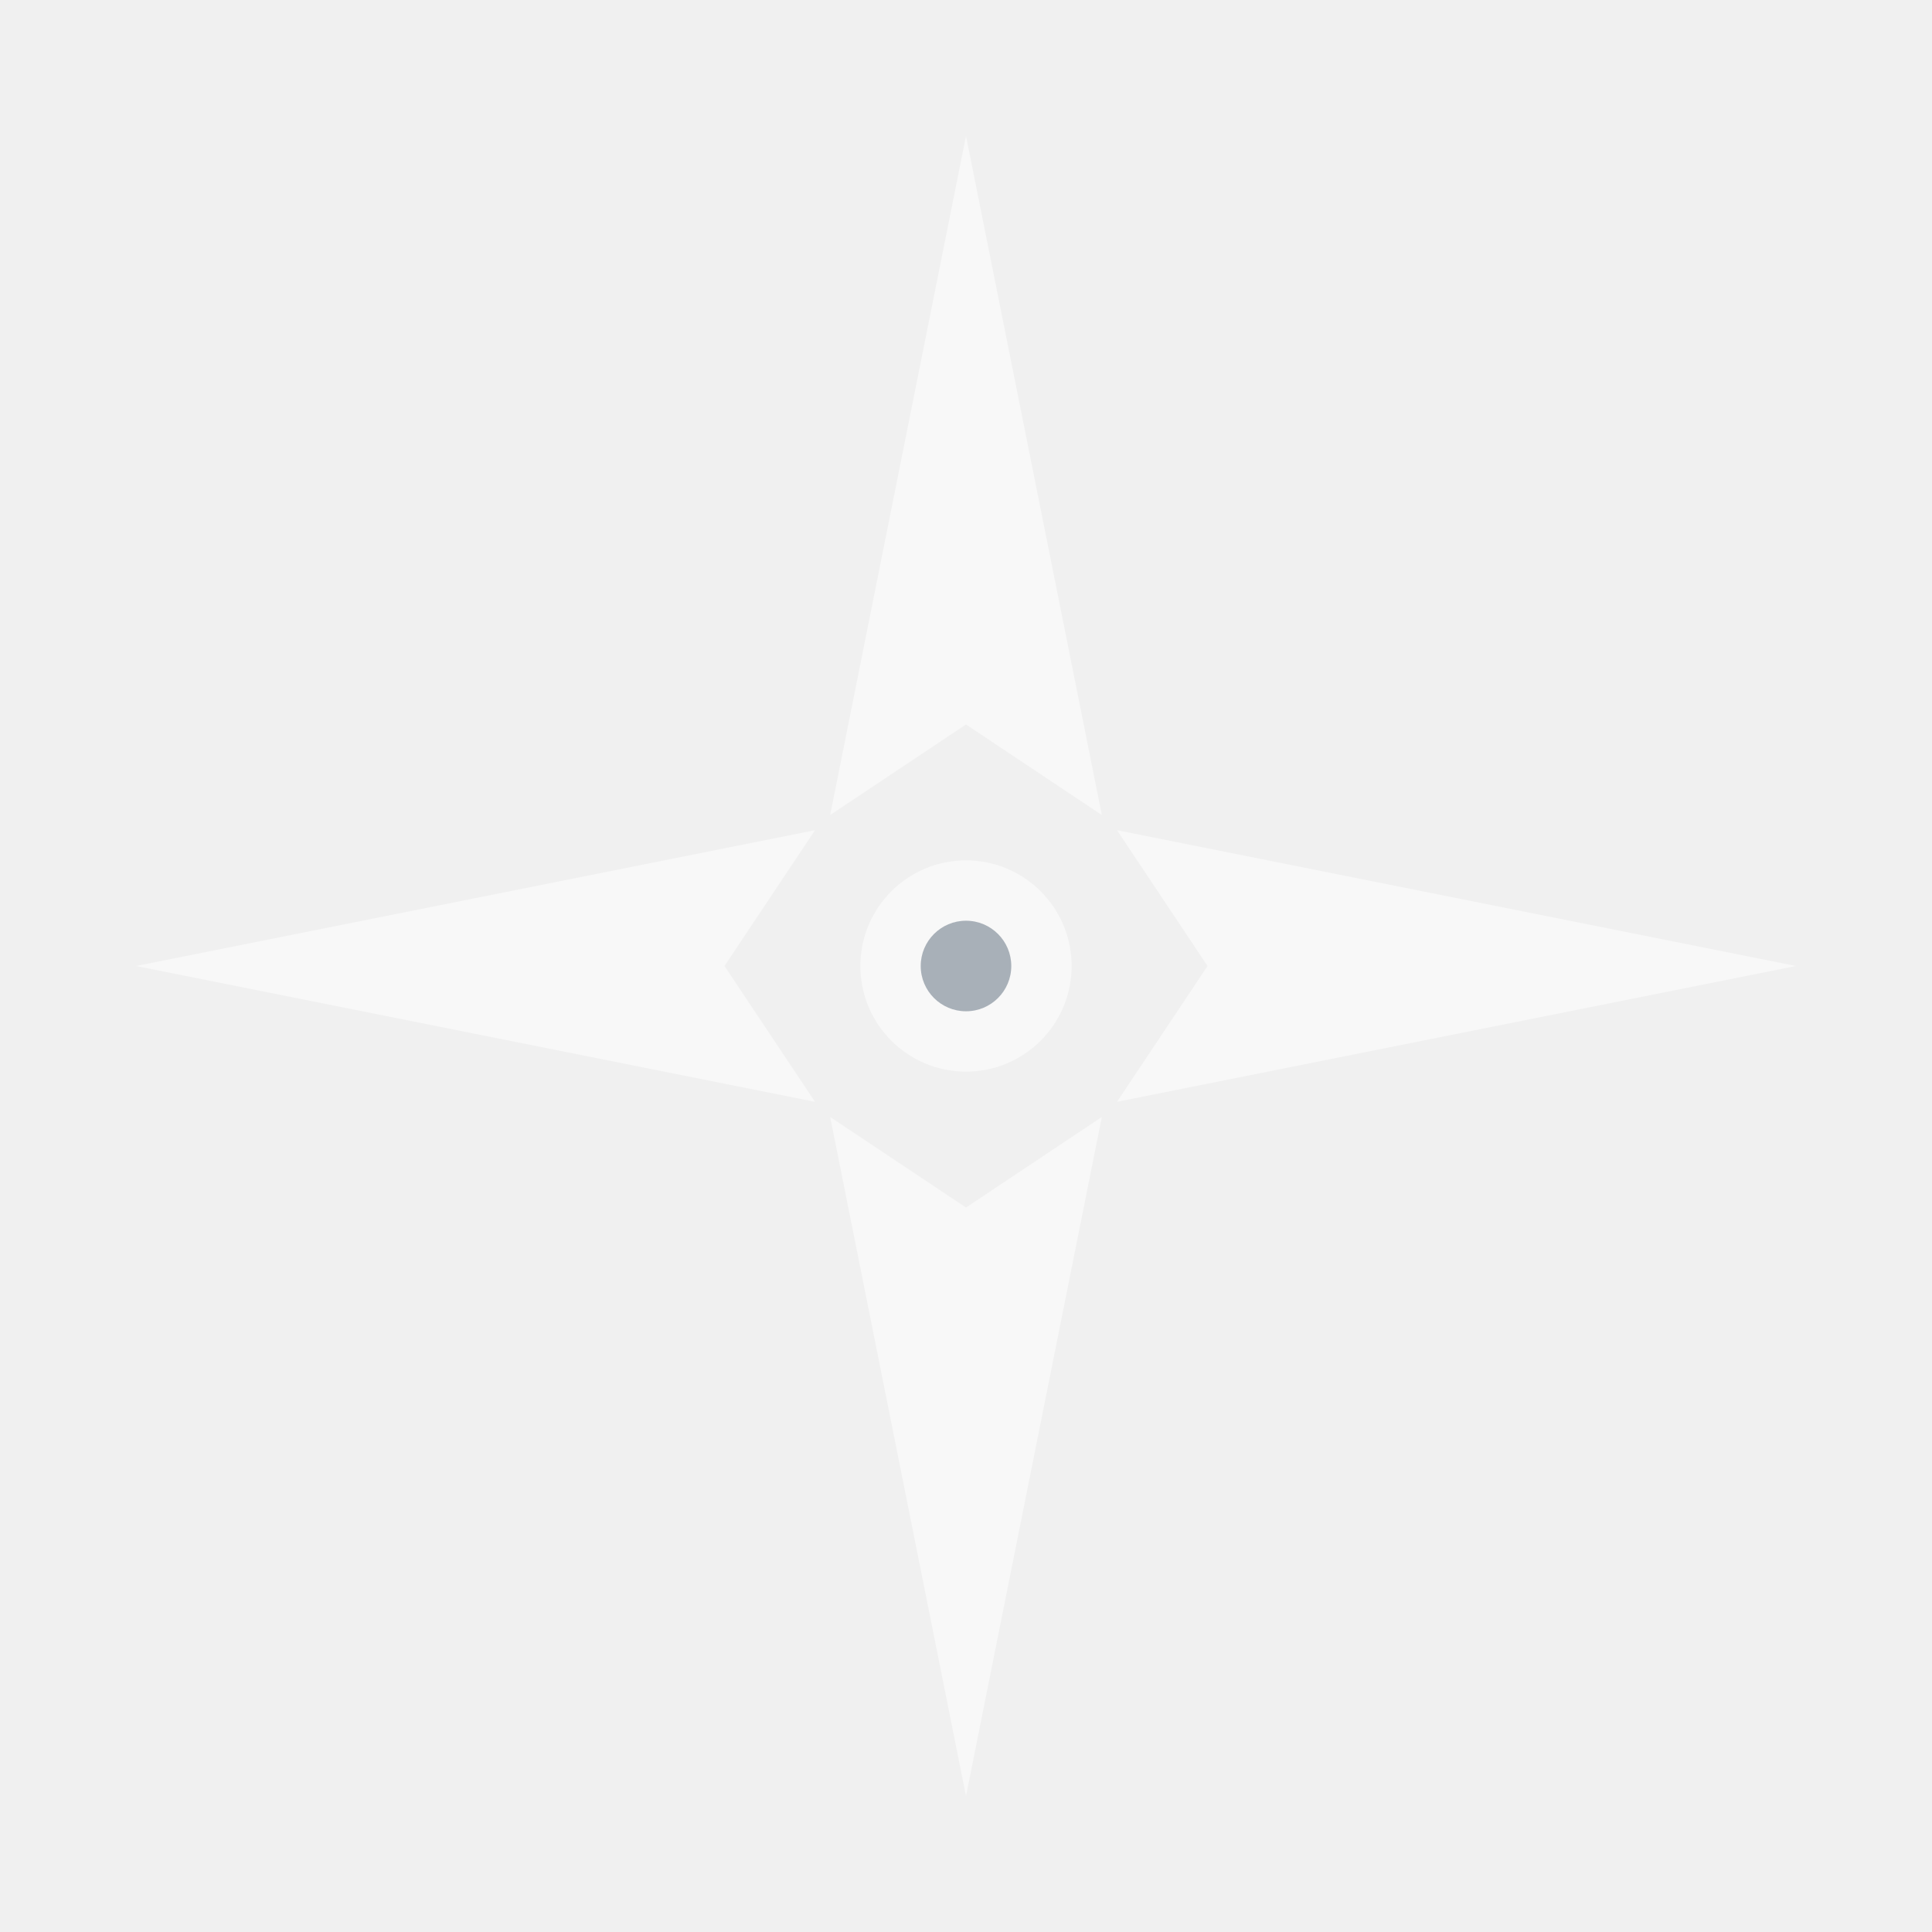
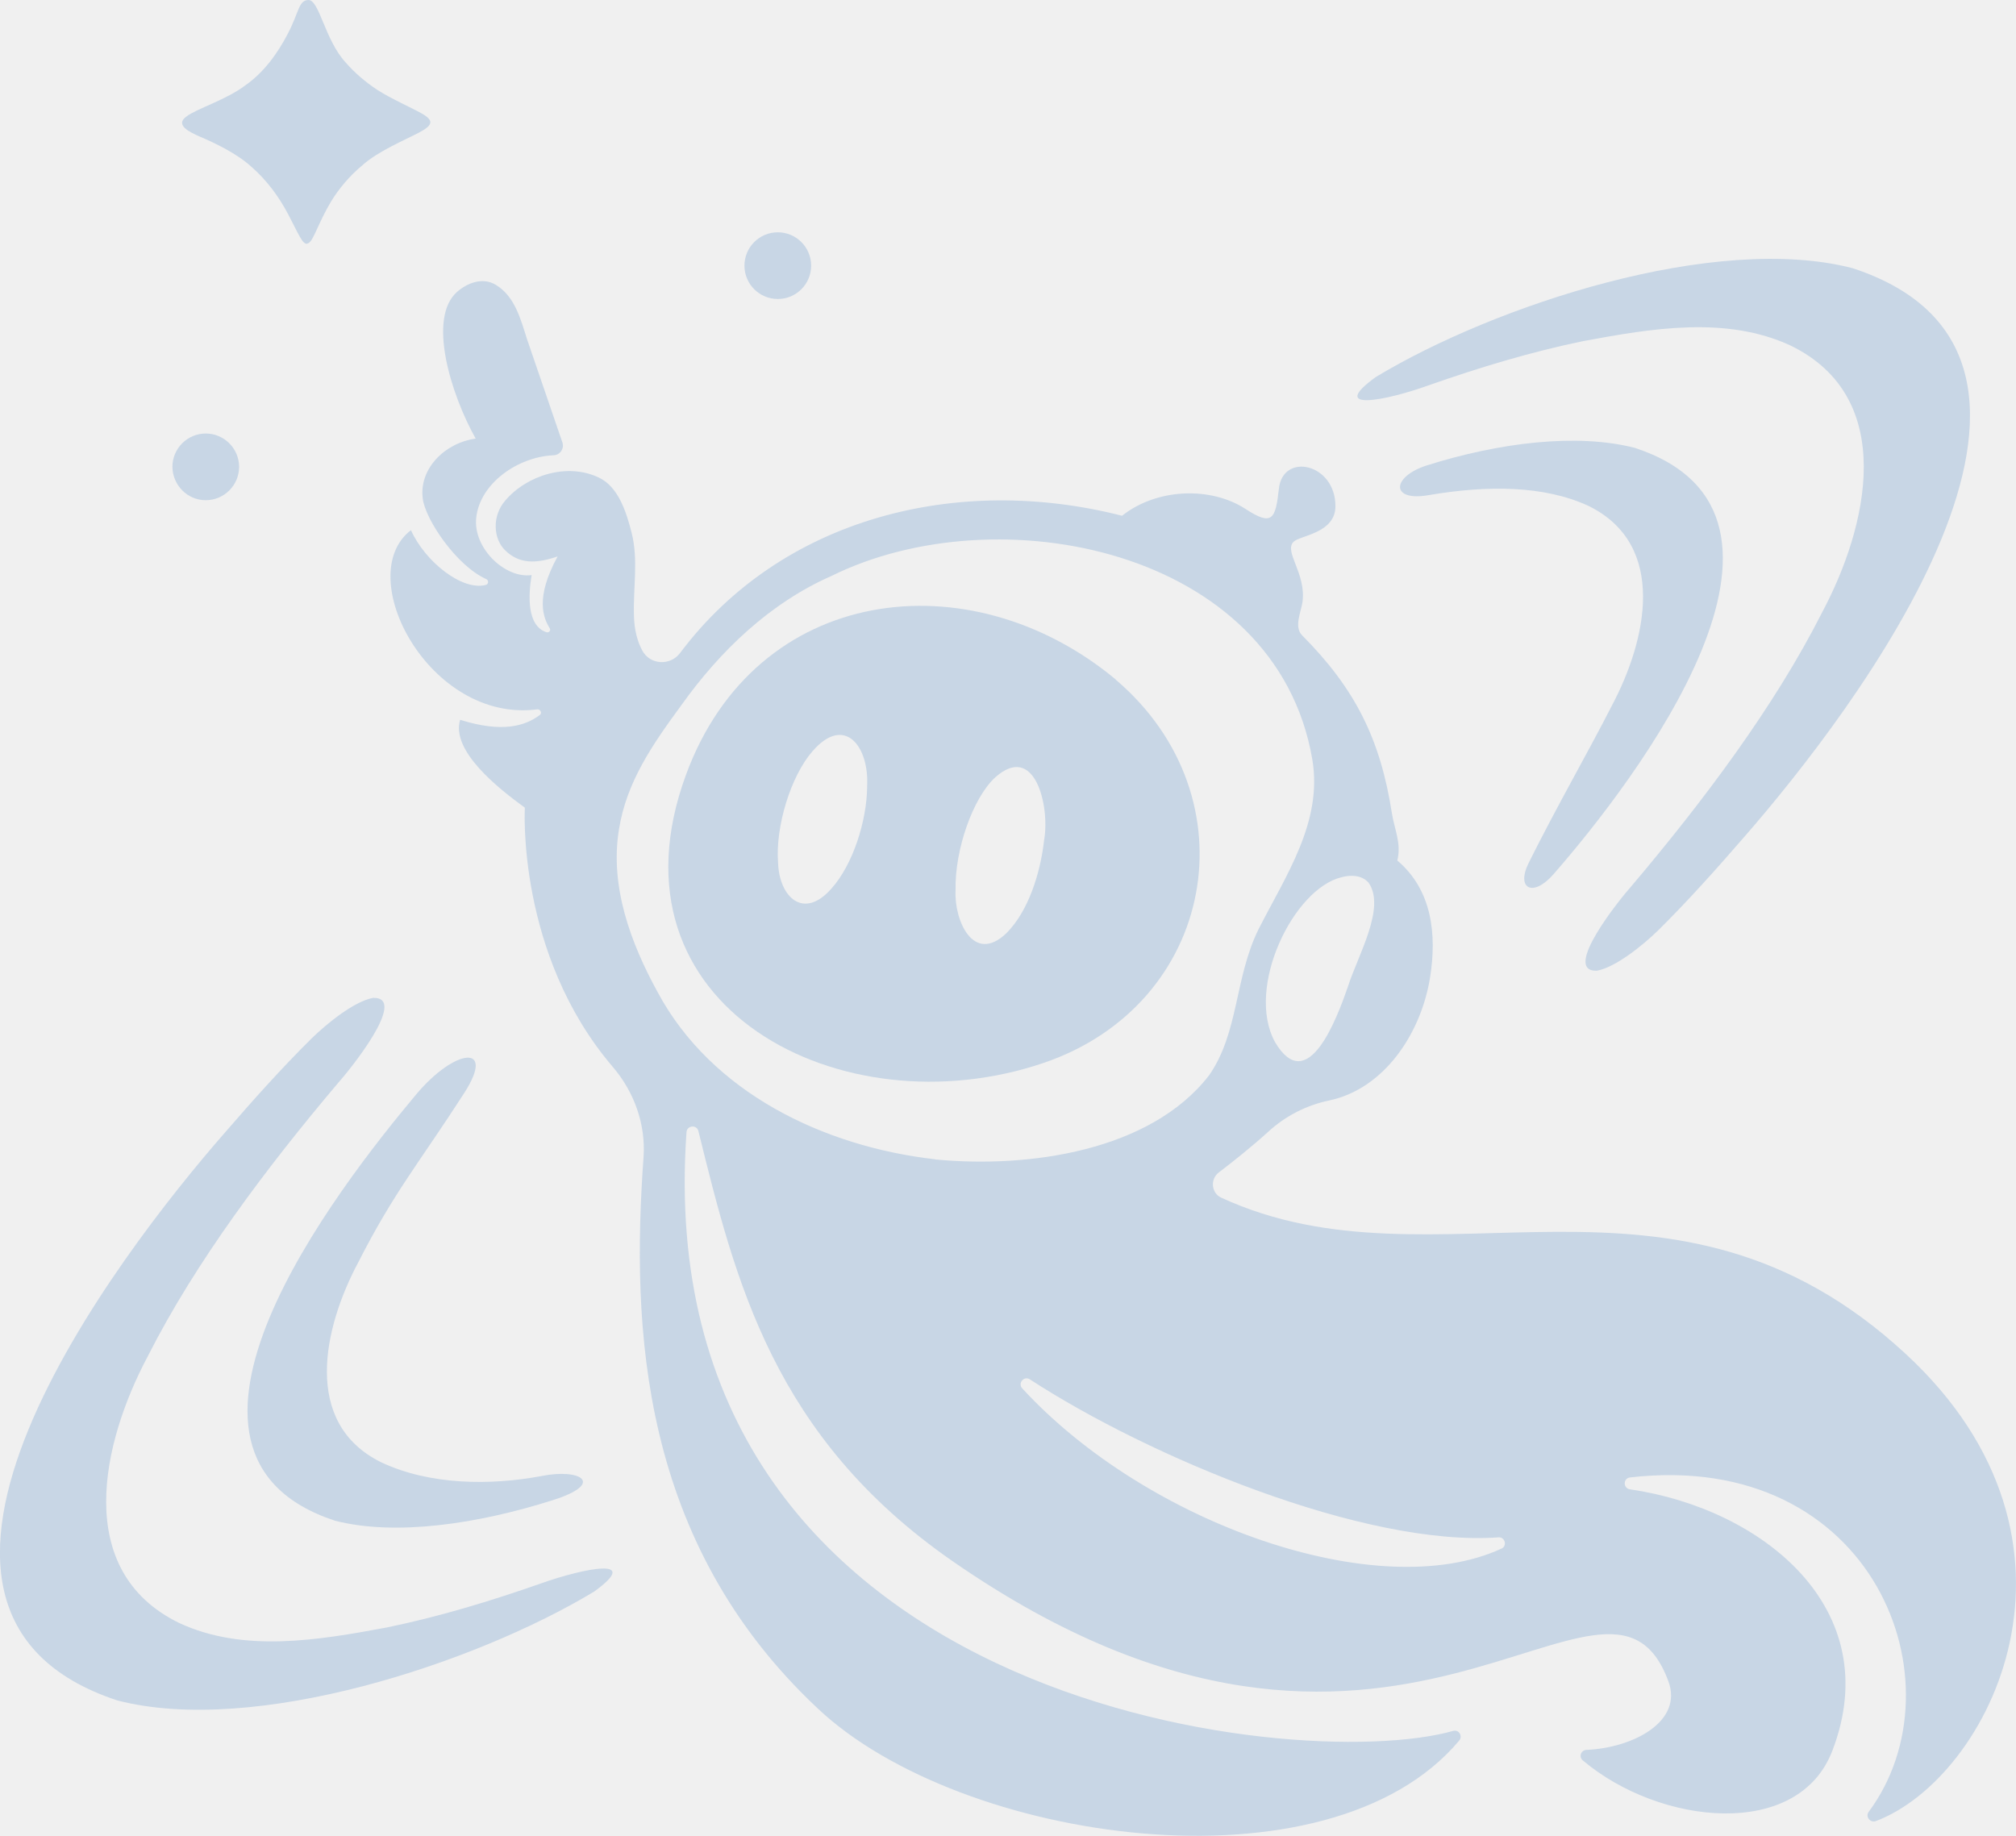
- <svg xmlns="http://www.w3.org/2000/svg" viewBox="0 0 256 256">
-   <g transform="translate(128,128)" opacity="0.5">
-     <polygon points="0,-110 18,-20 0,-32 -18,-20" fill="#ffffff" />
-     <polygon points="0,110 18,20 0,32 -18,20" fill="#ffffff" />
-     <polygon points="-110,0 -20,-18 -32,0 -20,18" fill="#ffffff" />
-     <polygon points="110,0 20,-18 32,0 20,18" fill="#ffffff" />
+ <svg xmlns="http://www.w3.org/2000/svg" version="1.0" id="Layer_1" x="0px" y="0px" viewBox="0 0 713.3 649.6" style="enable-background:new 0 0 713.3 649.6;" xml:space="preserve">
+   <style type="text/css">
+ 	.st0{fill:#C8D6E5;}
+ </style>
+   <g>
+     <path class="st0" d="M70.6,48.3c5.4,2.3,13,5.9,18.1,10.5c5.8,5,10.1,11,13.3,17.1c3.6,6.8,5.1,10.9,6.8,10.3l0.1-0.1h0.1   c1.9-0.7,3.5-7.1,8.2-14.9c2.7-4.4,6.5-9,11-12.7c5.4-4.9,14.9-8.9,19.9-11.5c4.9-2.6,5.7-4.2,1.2-6.8c-3.7-2.1-11.2-5.4-15.8-8.4   c-4.1-2.7-8-6-11.2-9.7C114.9,14.1,113-0.1,109.1,0c-3.5,0.1-3.3,4.4-7.3,12c-3.6,6.9-8.5,13.7-15,18.2c-6.7,5.1-17.3,8.3-20.8,11   C61.6,44.3,67.5,46.9,70.6,48.3z" />
+     <path class="st0" d="M41.5,601.7c48.6,12.6,126.6-13.1,168.7-38.5c17.3-12.5-3.6-8.3-18.8-2.9c-18,6.3-36.1,11.8-54.6,15.6   c-24.2,4.5-50.6,9-73.4-1.6c-37.9-18.5-27.3-64-11.1-94.4c16.9-33.4,42.2-67,67.5-96.9c3.7-4.1,24.7-30,12.4-29.9v0H132   c-6.5,1.2-16,8.7-21.9,14.5c-10.5,10.4-20.5,21.6-30.2,32.8C41.2,444.6-54.7,570,41.5,601.7z" />
+     <path class="st0" d="M505.6,136.3c18-6.3,36.1-11.8,54.6-15.6c24.2-4.5,50.6-9,73.4,1.6c37.9,18.5,27.3,64,11.1,94.4   c-16.9,33.4-42.2,67-67.5,96.9c-3.7,4.1-24.7,30-12.4,29.9v0h0.2c6.5-1.2,16-8.7,21.9-14.5c10.5-10.4,20.5-21.6,30.2-32.8   c38.7-44.3,134.6-169.7,38.4-201.3c-48.6-12.6-126.6,13.1-168.7,38.5C469.5,145.9,490.4,141.8,505.6,136.3z" />
+     <path class="st0" d="M164.3,386.7L164.3,386.7c11.3-17.6-3.4-15.7-17,0.5C119,421,46.5,514.4,118.5,538.1   c21.4,5.5,50.5,1.2,77.2-7.3c18.6-5.9,9.7-11.3-4.1-8.5c-18.2,3.4-39.5,3.2-56.6-4.8c-28.4-13.9-20.4-48-8.3-70.7   C139.4,421.8,148.4,411.4,164.3,386.7z" />
+     <path class="st0" d="M549.7,309.3c29-33.2,100.8-127.1,28.8-150.8c-20.5-5.3-48.1-1.9-73.7,6.2c-12.5,4-12.9,12.9,0.7,10.5   c20.6-3.5,40.7-3.5,56.5,3.8c28.4,13.9,20.4,48,8.3,70.7c-8.4,16.5-19.4,35.5-29.4,55.6l0,0C536.3,314.5,542.4,317.7,549.7,309.3z" />
+     <path class="st0" d="M369.3,376.1c60.7-20.7,74.3-93.8,25.7-135.4c-0.1-0.1-0.3-0.3-0.4-0.4v0c-51.5-42.7-127.2-33.5-151.9,33.9   C212.5,356.4,298,400.4,369.3,376.1z M338.1,314.9c-0.3-14.2,6.1-32.5,14-39.8c14-12.5,19.3,9.9,17.4,21.7l-0.1,0.7l0,0   c-1.3,11.4-5.5,24.9-13.3,32.7C344.4,341.4,337.5,325.6,338.1,314.9z M287.5,265.8c11.4-13.1,20.1-1.6,19.3,12.5v0.6   c-0.2,11.5-4.9,26.9-12.6,35.5c-9.9,11.3-18.5,3-18.9-9.1C274.3,292.5,279.8,274.6,287.5,265.8z" />
+     <path class="st0" d="M516.3,615.9c1.3-1.6-0.1-4-2.2-3.4c-55.3,15.7-285.5-9.2-271.2-211.9c0.2-2.4,3.6-2.7,4.2-0.4   c13.1,53,26.5,108.2,89.9,152.2C493.6,661,568.5,536,590.3,594.9c5.3,14.2-12.4,23.6-29,24.3c-1.9,0.1-2.8,2.4-1.3,3.7   c27.2,23,76.4,28.3,88.4-3.6c19.1-50.2-24.9-85.5-71.7-92.3c-2.5-0.4-2.4-3.9,0-4.2c86.4-10,118.1,73,84.5,118.3   c-1.3,1.7,0.5,4,2.5,3.3c40.3-15.2,82.6-98.7,10.6-165.3h0c-82.9-76.7-165.8-20.1-242.2-55.3c-3.5-1.6-4-6.5-0.9-8.9   c5-3.8,11.9-9.3,17.5-14.4c6.1-5.6,13.5-9.4,21.6-11.1c19.4-4.1,32.5-23.6,35.7-43.6c2.4-15.2,0.7-30.9-11.6-41.3   c1.5-6.1-1-11-1.9-16.6c-4.1-26.5-13.1-44.3-31.8-63.1c-2.9-2.9-0.4-8.3,0.1-11.5c1.6-10.2-6.7-18.1-3.1-21.6   c2.4-2.3,14.8-3,14.8-12.6c0-15.2-18.6-19.1-20-6.2c-1.2,10.8-2.3,13.4-11.8,7.2c-12.3-8-31.3-7.4-43.7,2.4   c-58.3-14.9-120.5,0.7-156.4,48.6c-3.5,4.6-10.7,4.2-13.4-1c-1.6-3-2.8-7.1-2.9-12.3c-0.3-10,1.6-19.6-0.8-29.2   c-1.8-7.1-4.6-16.3-11.6-19.6c-11.2-5.4-25.6-0.8-33.2,8.2c-4.7,5.5-4.1,13.4-0.1,17.4c5.2,5.2,11.3,4.8,18.7,2.3   c-8.1,14.8-5,21.8-2.8,25.4c0.5,0.8-0.3,1.7-1.2,1.4c-6.9-2.3-6.4-13-5.2-20.2c-9.5,1.3-20.8-9.7-19.6-20.3   c1.3-12.2,14.8-21.6,27.4-22.1c2.3-0.1,3.8-2.4,3.1-4.5l-12.5-36.5c-2.3-7.2-4.3-15.1-10.9-19.2c-4.9-3.1-10.5-0.6-13.9,2.4   c-10.5,9.3-2.2,36.2,6.6,51.9c-10.9,1.5-20.2,10.7-18.7,21.4c1,7.3,11.8,23.5,22.4,28.3c1,0.4,0.9,1.9-0.2,2.1   c-8.4,2.1-21.4-8.3-26.4-19.4c-21,16.1,6.6,68.4,44.7,63.4c1.1-0.1,1.8,1.3,0.9,2c-5.2,3.9-13.3,6.4-28.2,1.7   c-3.3,11.1,13.7,24.4,22.9,31.1c0,0-3,51.8,31.1,91.7c7.6,8.9,11.7,20.3,10.9,31.9c-4.3,60-1.5,136.1,61.8,195.3   C339.8,652,469.9,671.2,516.3,615.9z M530.2,544c2.3-0.2,3.2,3.1,1,4c-43.4,20-125.3-8.7-169.5-56.7c-1.7-1.8,0.6-4.6,2.7-3.2v0   C406.5,515.5,482.7,547.4,530.2,544z M484,312.1L484,312.1l0.2,0.2c6.3,8.9-3.9,26-7.3,36.9c-3.8,10.9-14.2,39.2-25.8,19.5   c-10.5-19.3,6.6-54.3,23.6-58.3C478,309.5,481.7,309.7,484,312.1z M219,293.5c2.7-16.9,11.9-30.1,22.1-44   c13.7-19.2,31.3-36.1,53.1-45.7c58.6-29,157.2-9.9,170.1,64.8c3.8,22.2-9.3,41.1-19.1,60.4c-8.4,17.2-6.9,36.4-17.4,51.5   c-20.8,26.9-63.9,32.9-96.6,29.8l-0.5-0.1c-39.2-4.5-78.9-23.5-98-59.1C223.2,333.8,215.7,313.7,219,293.5z" />
+     <path class="st0" d="M72.8,177c6.5,0,11.8-5.3,11.8-11.8c0-6.5-5.3-11.8-11.8-11.8c-6.5,0-11.8,5.3-11.8,11.8   C61.1,171.7,66.3,177,72.8,177z" />
+     <circle class="st0" cx="275.2" cy="94" r="11.8" />
  </g>
-   <circle cx="128" cy="128" r="14" fill="#ffffff" opacity="0.5" />
-   <circle cx="128" cy="128" r="6" fill="#a8b0b8" />
</svg>
